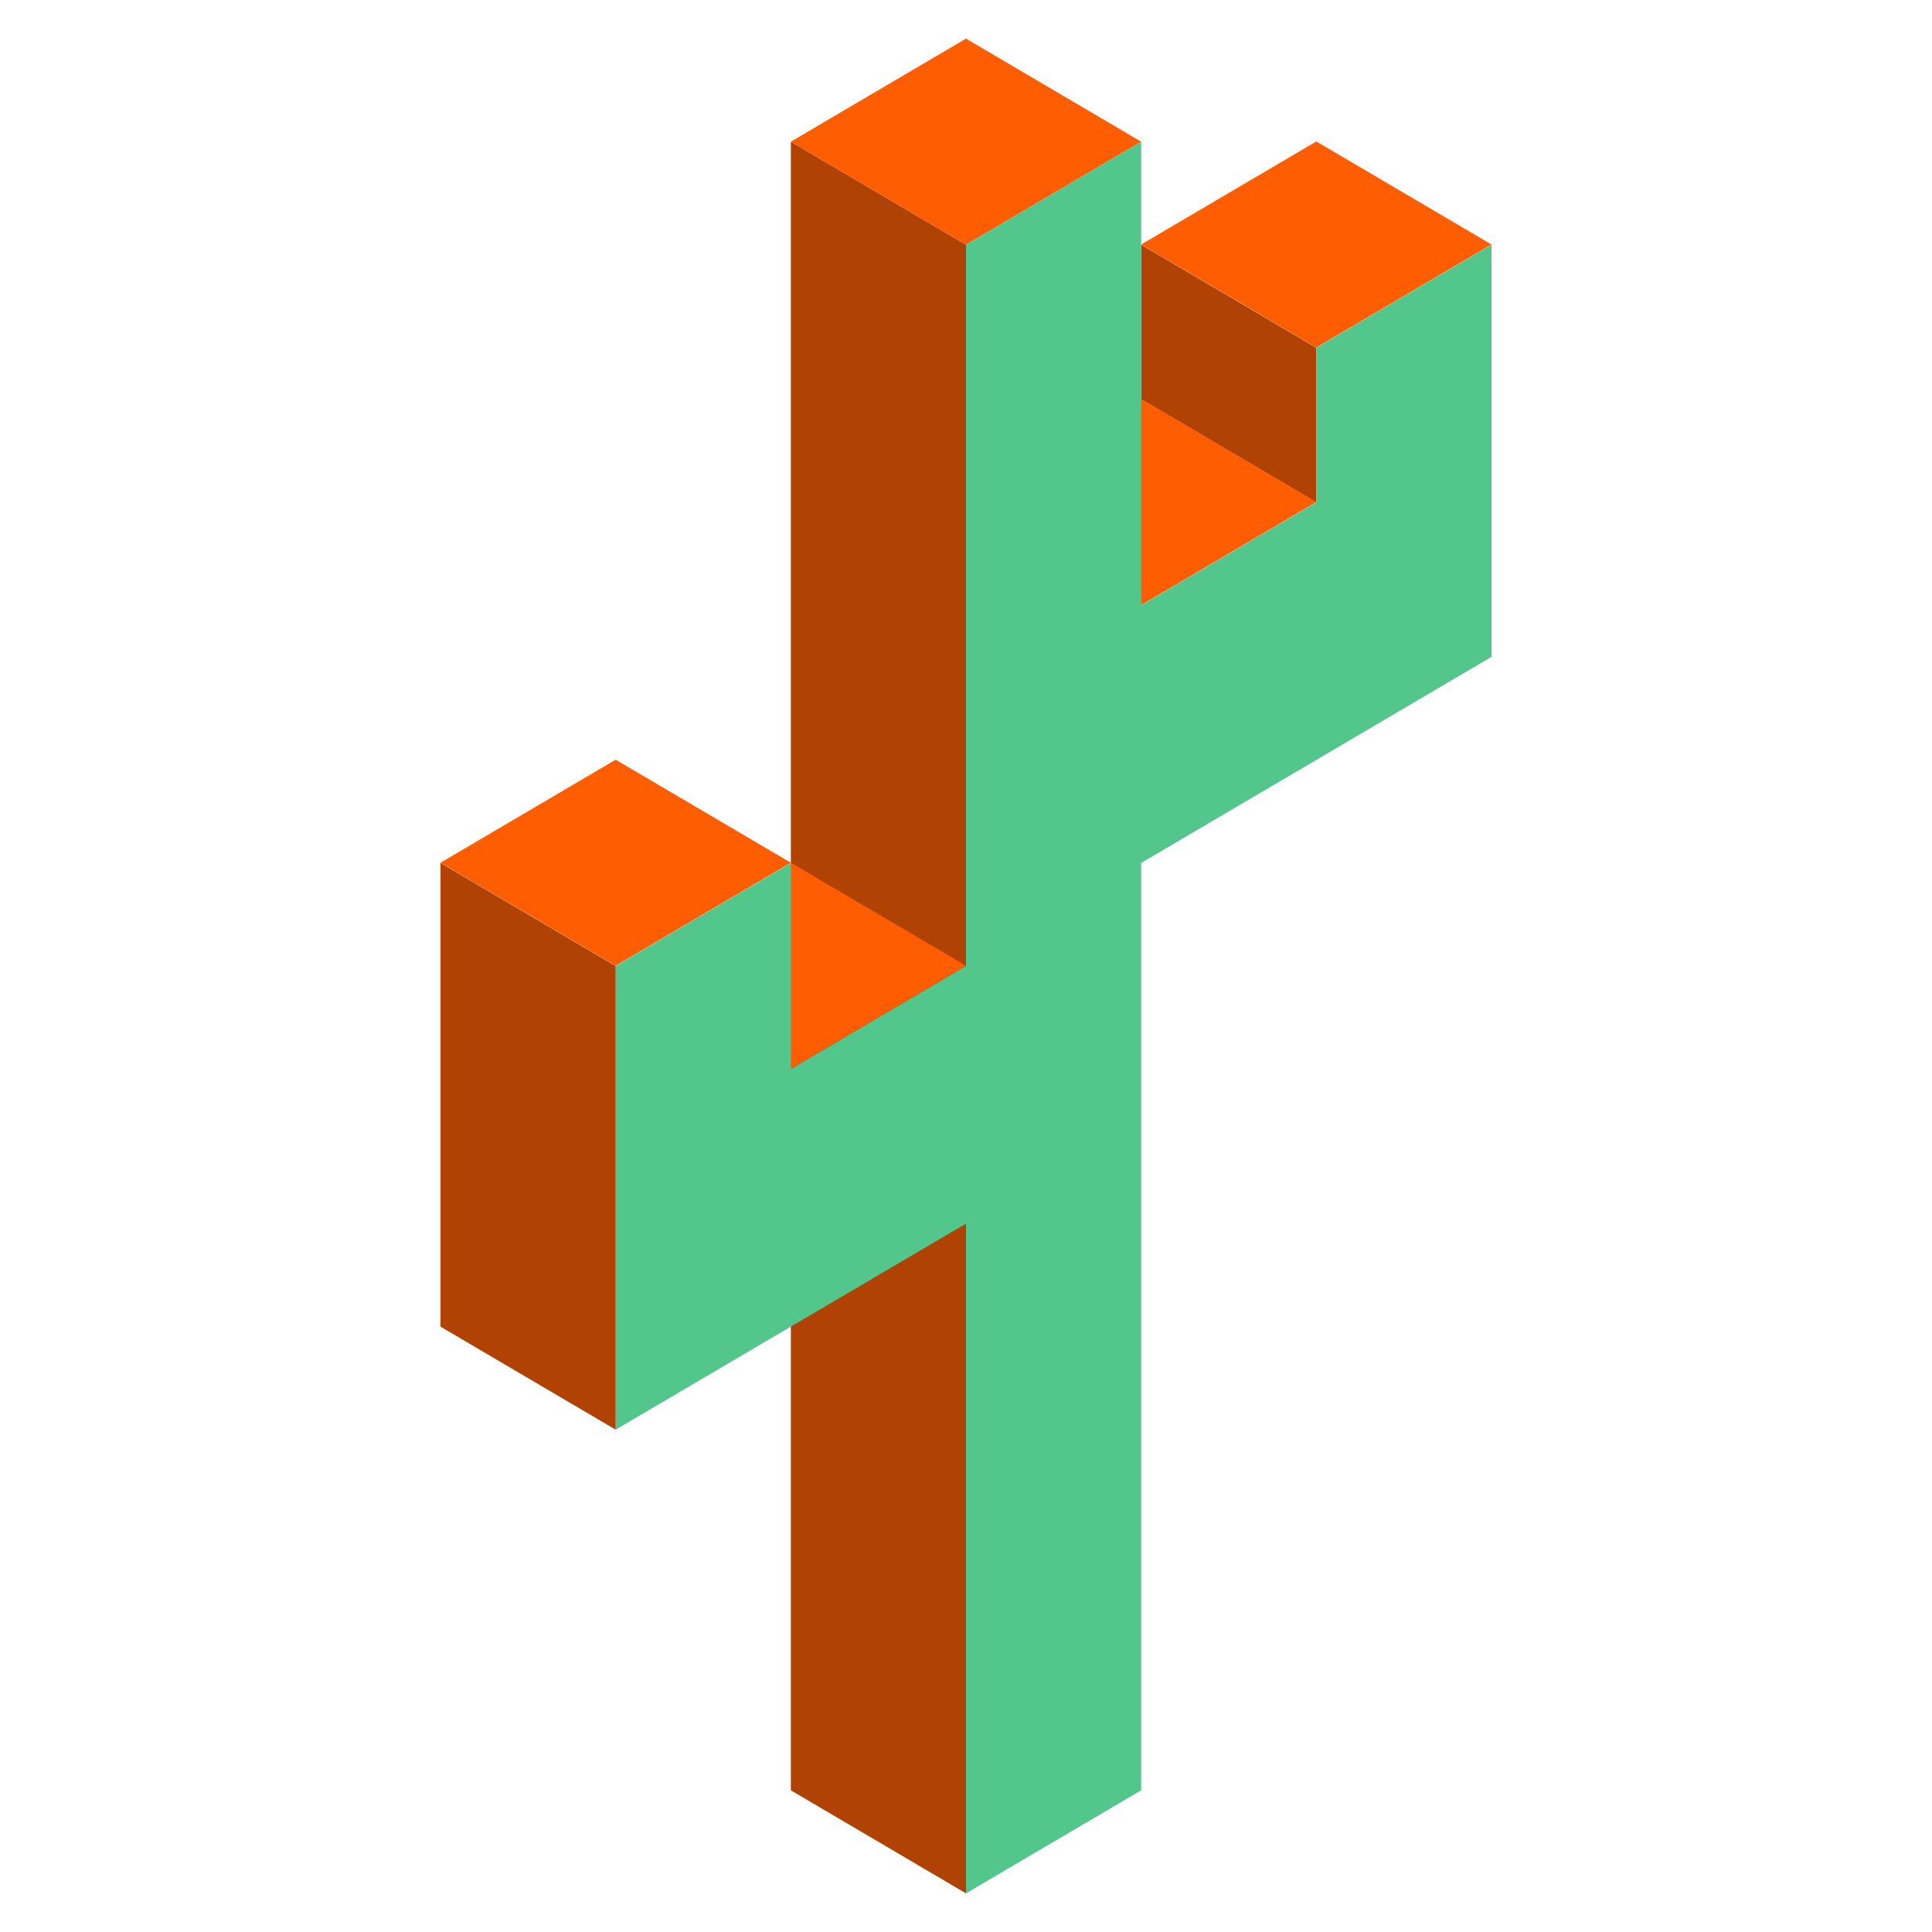
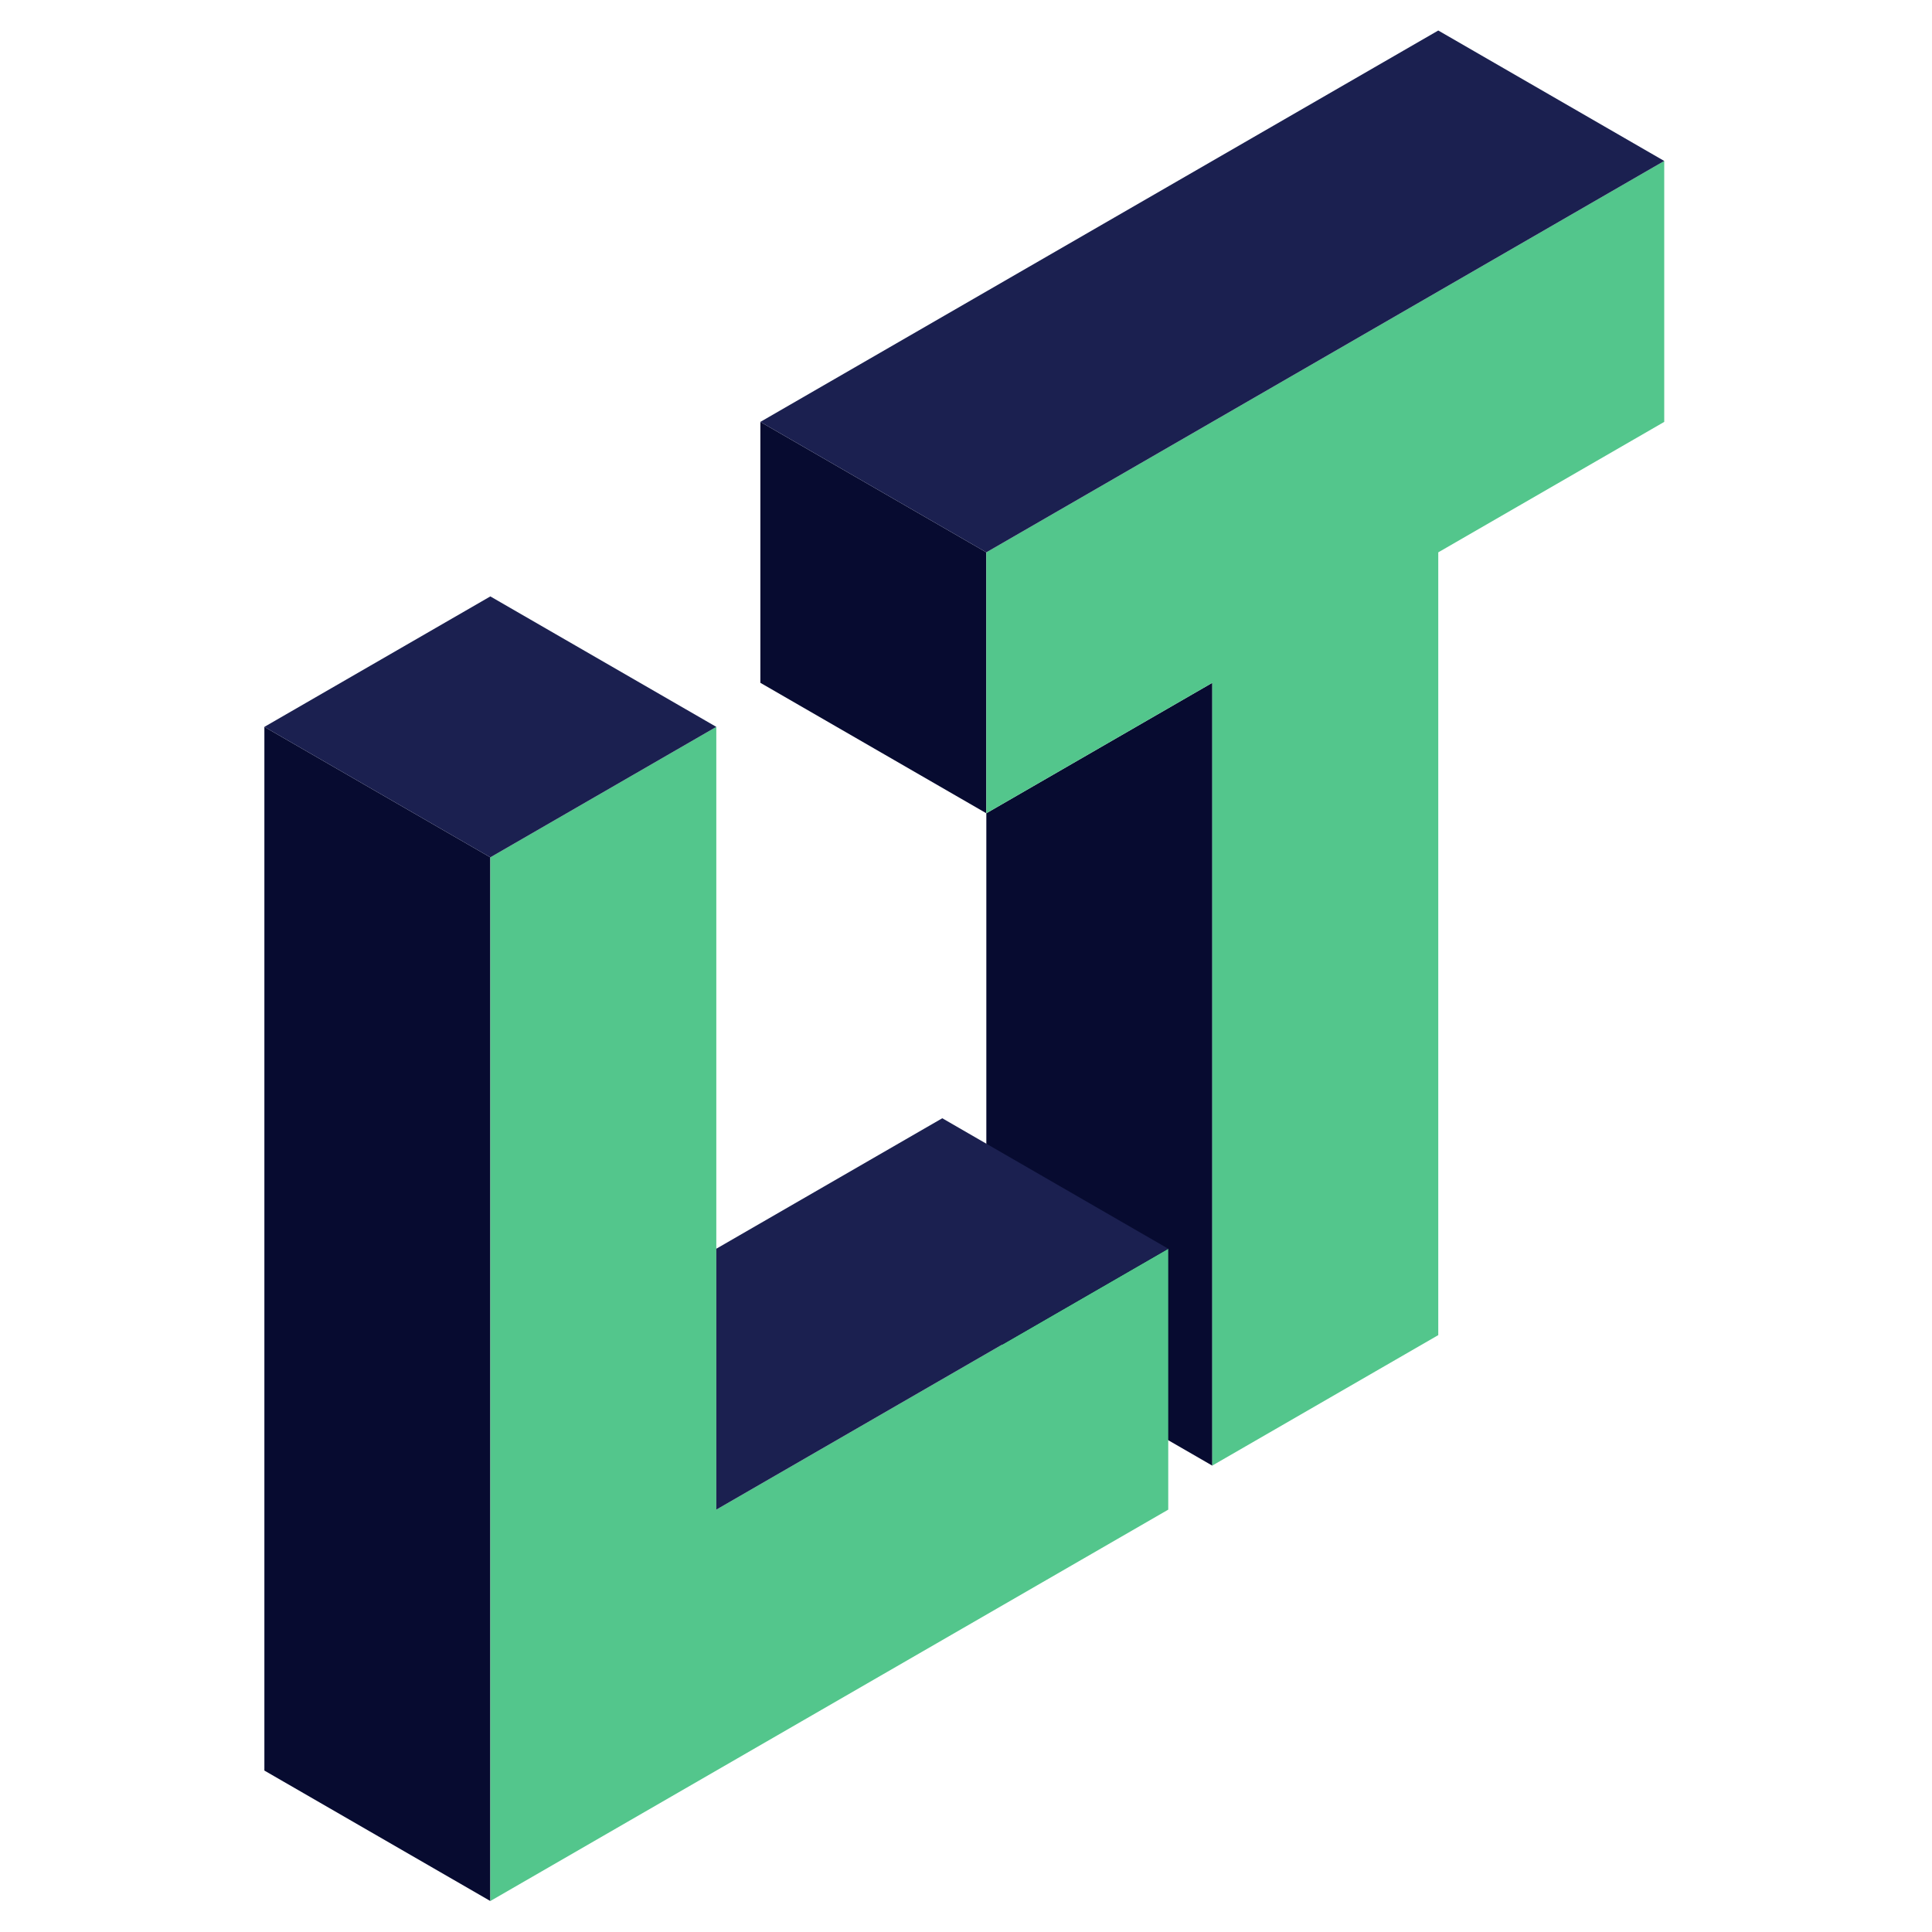
- <svg xmlns="http://www.w3.org/2000/svg" fill="none" viewBox="0 0 500 500">
-   <path fill="#B04304" d="M295.334 103.333v-40L340.667 90v40l-45.333-26.667ZM250.001 63.333l-45.334-26.666v426.666L250.001 490V63.333Z" />
-   <path fill="#FF5D01" d="m250.001 129.944 45.333-26.667 45.333 26.667-45.333 26.667-45.333-26.667ZM204.667 36.667 250.001 10l45.333 26.667-45.333 26.666-45.334-26.666ZM295.334 63.277l45.333-26.666L386 63.277l-45.333 26.667-45.333-26.667ZM114 223.277l45.333-26.667 45.334 26.667-45.334 26.667L114 223.277ZM250 249.944l-45.333-26.667v53.333L250 249.944Z" />
-   <path fill="#53C68C" d="m250 63.333 45.333-26.666v120L340.667 130V90L386 63.333V170l-90.667 53.333v240L250 490V316.667L159.333 370V250l45.334-26.667v53.334L250 250V63.333Z" />
-   <path fill="#B04304" d="M159.333 250 114 223.334v120L159.333 370V250Z" />
+ <svg xmlns="http://www.w3.org/2000/svg" width="512" height="512" fill="none">
+   <path fill="#070B30" d="m70.063 469.217 59.883 34.573V227.202l-59.883-34.573v276.588ZM201.506 111.805v69.147l59.883 34.573.001-69.147-59.884-34.573ZM321.272 180.952l-59.883 34.573ZM261.389 215.525v138.312ZM321.272 388.41V180.952ZM261.389 353.837l59.883 34.573ZM321.272 180.952l-59.883 34.573v138.312l59.883 34.573V180.952Z" />
+   <path fill="#53C68C" d="m261.389 215.525 59.883-34.573v207.44l59.884-34.573V146.378l59.883-34.573V42.658l-179.65 103.72v69.147Z" />
+   <path fill="#53C68C" d="m129.946 503.79 179.649-103.72v-69.147L189.829 400.07V192.629l-59.883 34.573V503.79Z" />
+   <path fill="#1B2050" d="m381.156 8.084 59.883 34.574-179.65 103.72-59.883-34.573 179.65-103.72ZM129.946 158.055l-59.883 34.574 59.883 34.573 59.883-34.573-59.883-34.574ZM249.712 296.349l-59.883 34.574v69.147l119.766-69.147-59.883-34.574Z" />
</svg>
